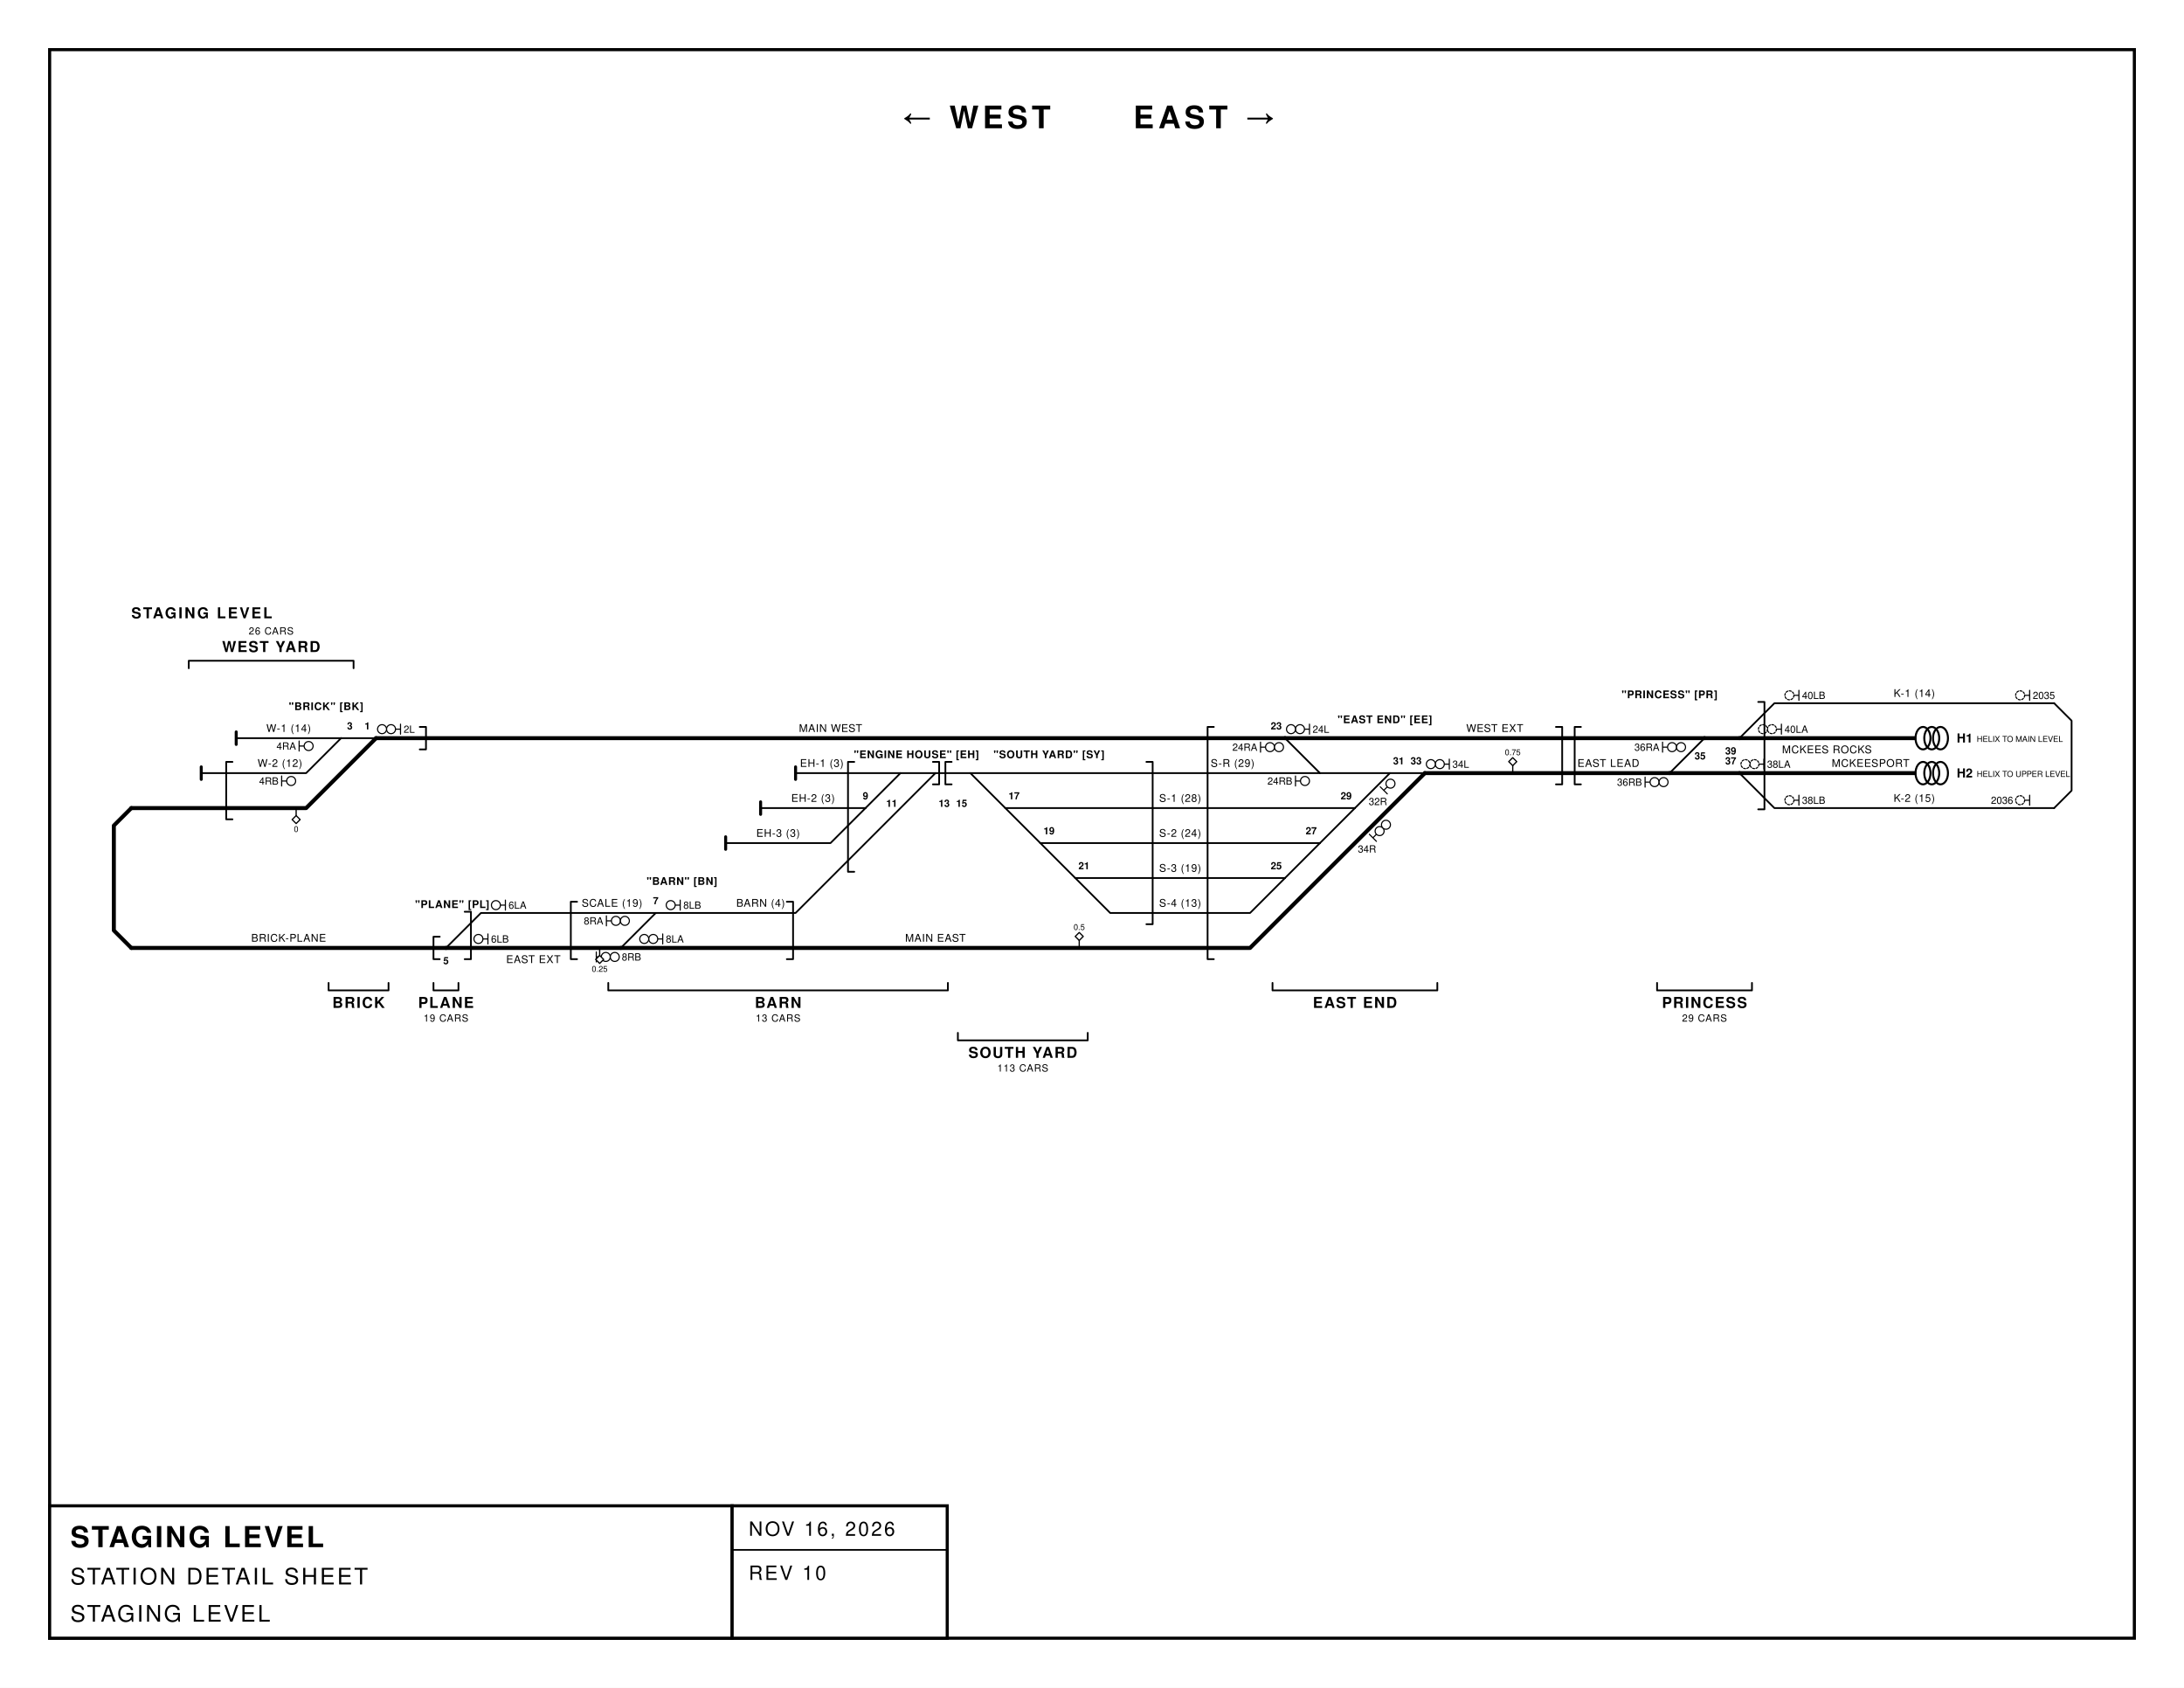
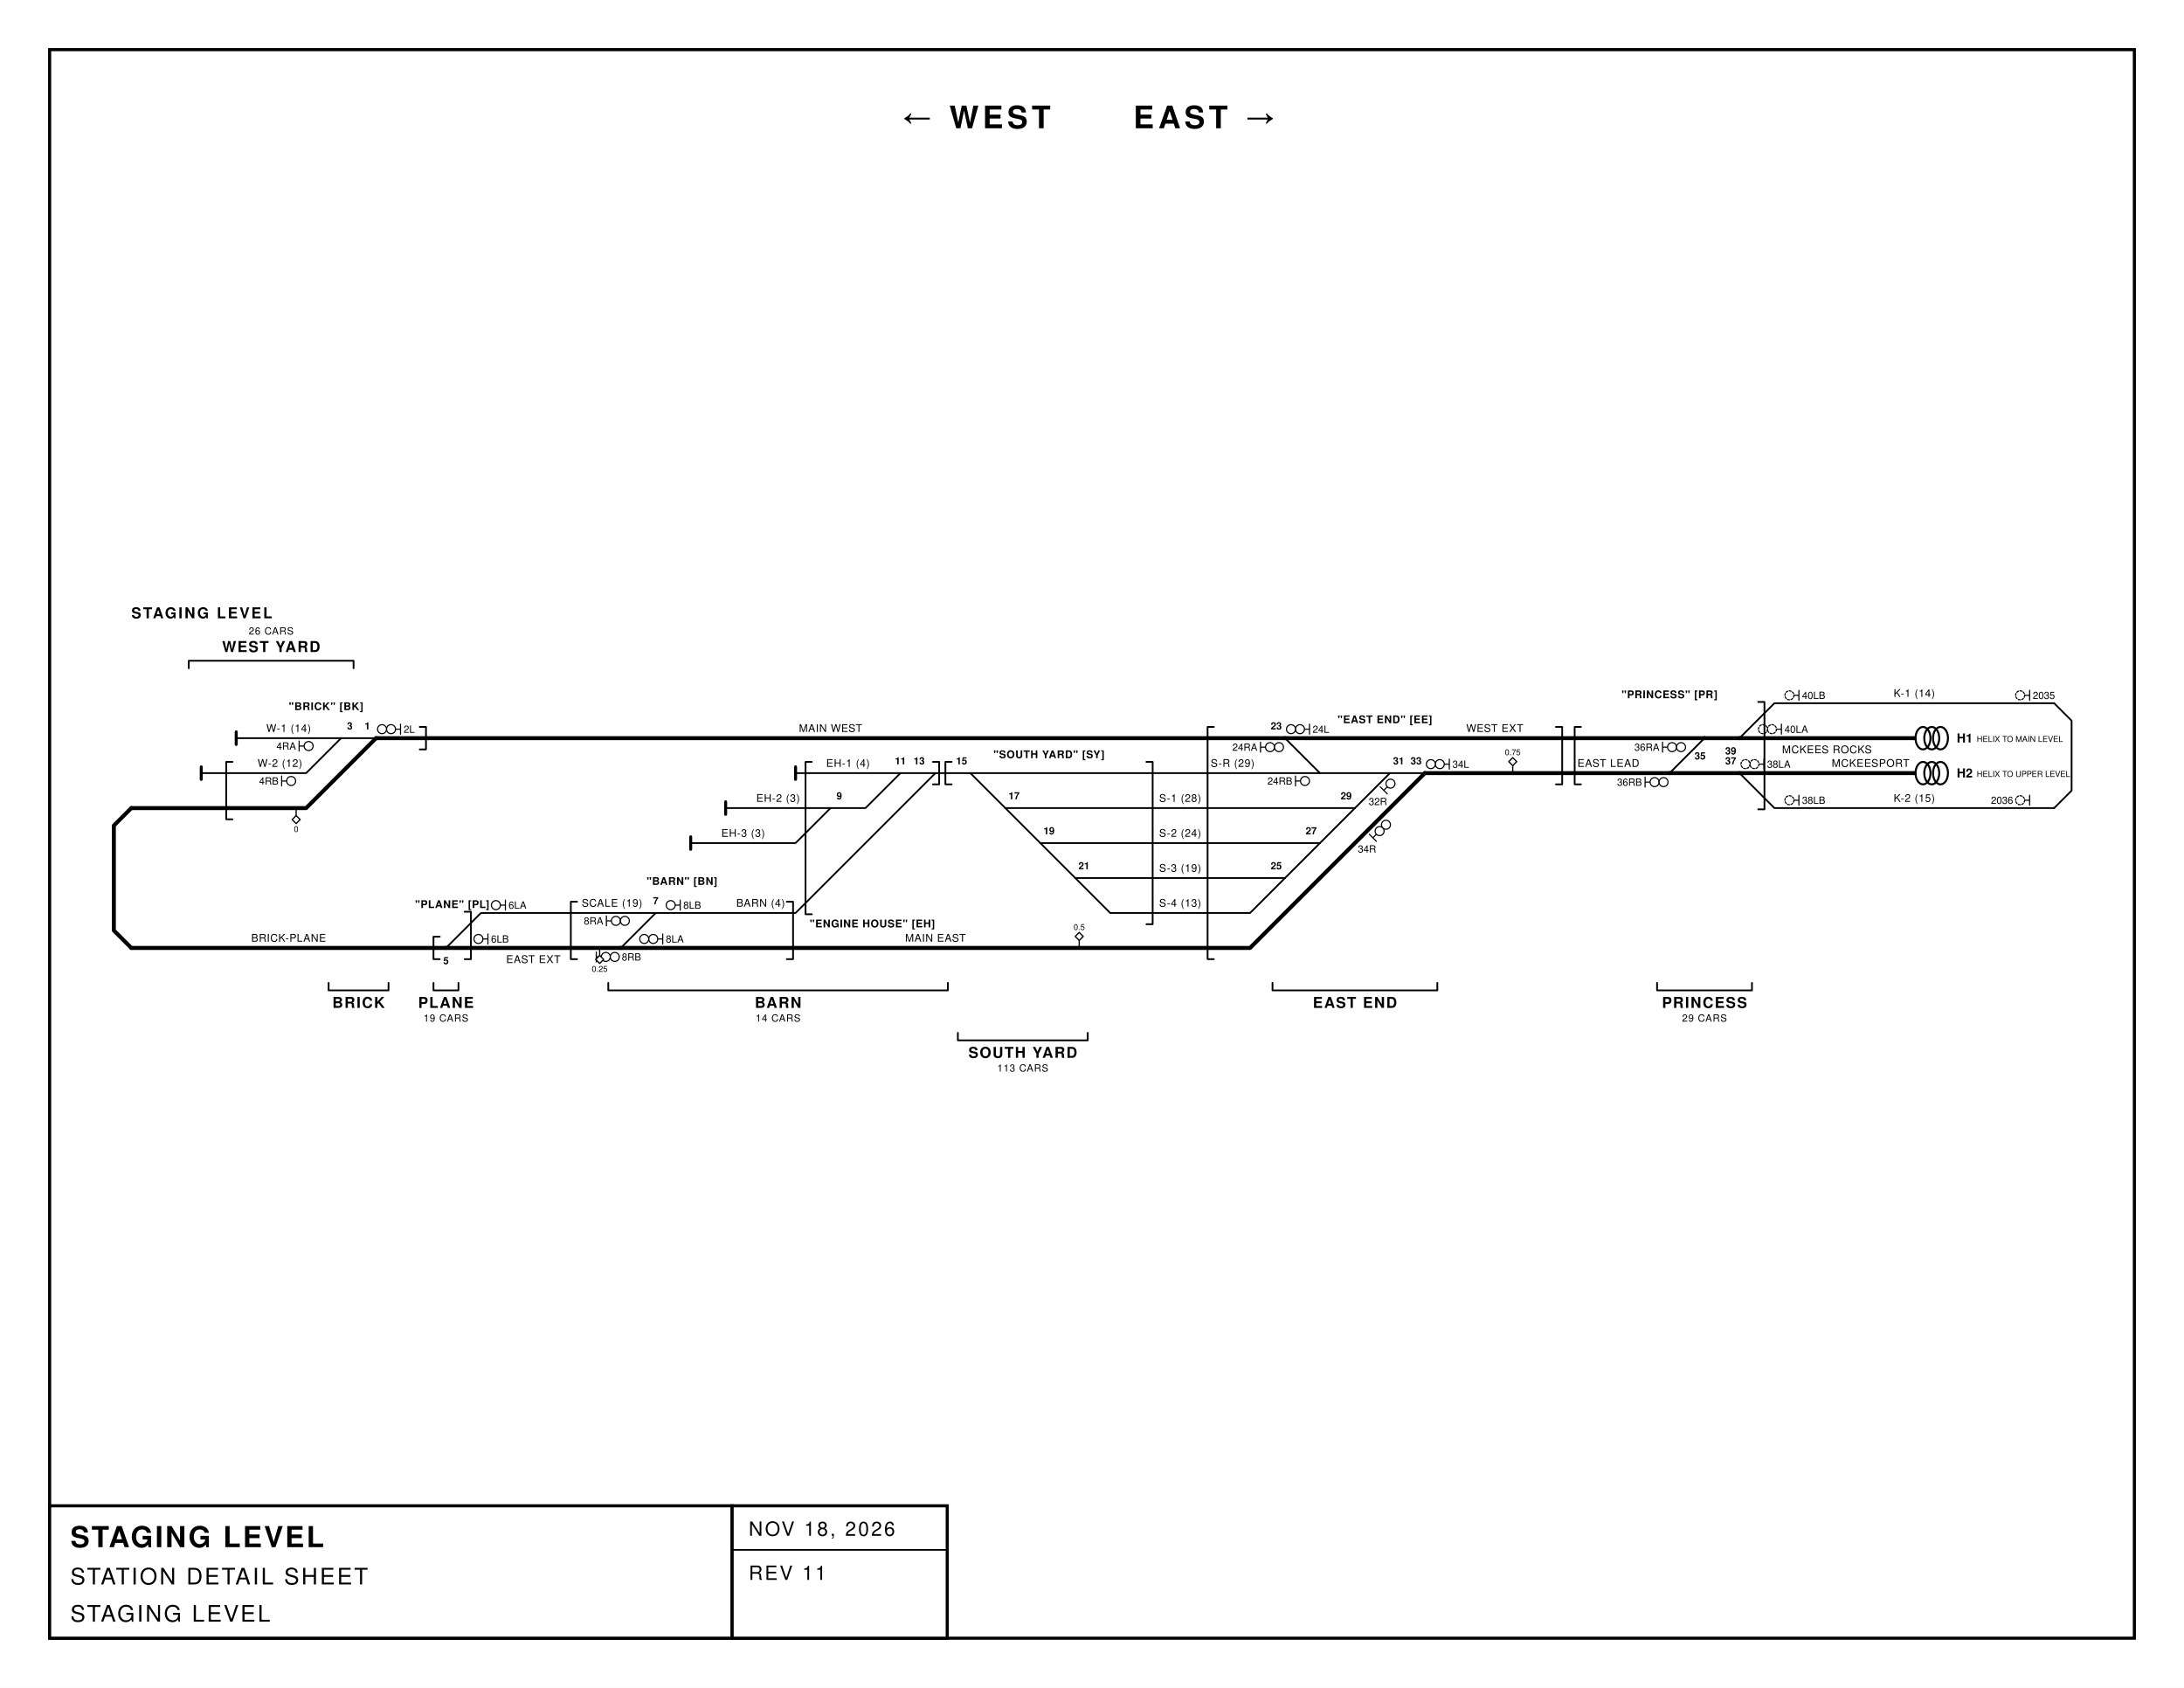
<svg xmlns="http://www.w3.org/2000/svg" viewBox="0 0 1056 816" width="1056" height="816" font-family="'Helvetica Neue',Helvetica,Arial,sans-serif">
  <rect width="1056" height="816" fill="#fff" />
  <rect x="24" y="24" width="1008" height="768" fill="none" stroke="#000" stroke-width="1.5" />
  <g transform="translate(63.5,296.5) scale(0.6037)" fill="none" stroke="#000" stroke-linecap="round" stroke-linejoin="round">
    <path d="M1008.0,128.0 L1036.0,128.0" stroke-width="1.4" />
    <path d="M952.0,128.0 L1008.0,128.0" stroke-width="1.4" />
    <path d="M1260.0,100.0 L1288.0,100.0" stroke-width="3.2" />
    <path d="M924.0,100.0 L1260.0,100.0" stroke-width="3.2" />
    <path d="M1232.0,128.0 L1260.0,100.0" stroke-width="1.4" />
    <path d="M1288.0,100.0 L1428.0,100.0" stroke-width="3.2" />
    <path d="M1288.0,100.0 L1316.0,72.0 L1540.0,72.0" stroke-width="1.4" />
    <path d="M1288.0,128.0 L1316.0,156.0 L1540.0,156.0" stroke-width="1.4" />
    <path d="M924.0,100.0 L952.0,128.0" stroke-width="1.4" />
    <path d="M924.0,212.0 L952.0,184.0" stroke-width="1.4" />
    <path d="M980.0,156.0 L1008.0,128.0" stroke-width="1.4" />
    <path d="M756.0,212.0 L784.0,240.0 L896.0,240.0 L924.0,212.0" stroke-width="1.4" />
    <path d="M756.0,212.0 L924.0,212.0" stroke-width="1.4" />
    <path d="M700.0,156.0 L728.0,184.0" stroke-width="1.4" />
    <path d="M700.0,156.0 L980.0,156.0" stroke-width="1.4" />
    <path d="M728.0,184.0 L756.0,212.0" stroke-width="1.4" />
    <path d="M1232.0,128.0 L1288.0,128.0" stroke-width="3.2" />
    <path d="M1288.0,128.0 L1428.0,128.0" stroke-width="3.2" />
    <path d="M952.0,184.0 L980.0,156.0" stroke-width="1.4" />
    <path d="M1036.0,128.0 L1232.0,128.0" stroke-width="3.2" />
    <path d="M728.0,184.0 L952.0,184.0" stroke-width="1.4" />
    <path d="M168.0,100.0 L196.0,100.0" stroke-width="1.4" />
    <path d="M252.0,268.0 L392.0,268.0" stroke-width="3.2" />
    <path d="M392.0,268.0 L896.0,268.0 L1036.0,128.0" stroke-width="3.2" />
    <path d="M0.0,268.0 L252.0,268.0" stroke-width="3.2" />
    <path d="M0.0,156.0 L140.0,156.0 L196.0,100.0" stroke-width="3.2" />
    <path d="M84.0,100.0 L168.0,100.0" stroke-width="1.4" />
    <path d="M56.0,128.0 L140.0,128.0 L168.0,100.0" stroke-width="1.4" />
    <path d="M252.0,268.0 L280.0,240.0 L420.0,240.0" stroke-width="1.4" />
    <path d="M420.0,240.0 L532.0,240.0 L644.0,128.0" stroke-width="1.4" />
    <path d="M644.0,128.0 L672.0,128.0" stroke-width="1.4" />
    <path d="M672.0,128.0 L952.0,128.0" stroke-width="1.4" />
    <path d="M672.0,128.0 L700.0,156.0" stroke-width="1.4" />
    <path d="M196.0,100.0 L924.0,100.0" stroke-width="3.2" />
    <path d="M616.0,128.0 L644.0,128.0" stroke-width="1.4" />
    <path d="M532.0,128.0 L616.0,128.0" stroke-width="1.4" />
-     <path d="M588.0,156.0 L616.0,128.0" stroke-width="1.4" />
-     <path d="M476.0,184.0 L560.0,184.0 L588.0,156.0" stroke-width="1.4" />
-     <path d="M504.0,156.0 L588.0,156.0" stroke-width="1.4" />
+     <path d="M560.0,156.0 L588.0,156.0 L616.0,128.0" stroke-width="1.4" />
+     <path d="M476.0,156.0 L560.0,156.0" stroke-width="1.4" />
+     <path d="M448.0,184.0 L532.0,184.0 L560.0,156.0" stroke-width="1.4" />
    <path d="M392.0,268.0 L420.0,240.0" stroke-width="1.4" />
    <path d="M1540.0,72.0 L1554.0,86.0 L1554.0,142.0 L1540.0,156.0" stroke-width="1.4" />
    <path d="M0.0,156.0 L-14.0,170.0 L-14.0,254.0 L0.0,268.0" stroke-width="3.2" />
    <ellipse cx="1435.0" cy="100.0" rx="6" ry="9" stroke-width="1.6" />
    <ellipse cx="1442.0" cy="100.0" rx="6" ry="9" stroke-width="1.6" />
    <ellipse cx="1449.0" cy="100.0" rx="6" ry="9" stroke-width="1.6" />
    <ellipse cx="1435.0" cy="128.0" rx="6" ry="9" stroke-width="1.6" />
    <ellipse cx="1442.0" cy="128.0" rx="6" ry="9" stroke-width="1.6" />
    <ellipse cx="1449.0" cy="128.0" rx="6" ry="9" stroke-width="1.6" />
    <path d="M84.0,95.0 L84.0,105.0" stroke-width="2.4" />
    <path d="M56.0,123.0 L56.0,133.0" stroke-width="2.4" />
    <path d="M532.0,123.0 L532.0,133.0" stroke-width="2.4" />
-     <path d="M476.0,179.0 L476.0,189.0" stroke-width="2.4" />
-     <path d="M504.0,151.0 L504.0,161.0" stroke-width="2.4" />
+     <path d="M476.0,151.0 L476.0,161.0" stroke-width="2.4" />
+     <path d="M448.0,179.0 L448.0,189.0" stroke-width="2.4" />
    <path d="M158.0,296 L158.0,302 L206.0,302 L206.0,296" stroke-width="1.4" />
    <path d="M46.0,44 L46.0,38 L178.0,38 L178.0,44" stroke-width="1.4" />
    <path d="M242.0,296 L242.0,302 L262.0,302 L262.0,296" stroke-width="1.4" />
    <path d="M382.0,296 L382.0,302 L654.0,302 L654.0,296" stroke-width="1.4" />
    <path d="M662.0,336 L662.0,342 L766.0,342 L766.0,336" stroke-width="1.4" />
    <path d="M914.0,296 L914.0,302 L1046.0,302 L1046.0,296" stroke-width="1.4" />
    <path d="M1222.0,296 L1222.0,302 L1298.0,302 L1298.0,296" stroke-width="1.4" />
    <path d="M215.6,88.8 L215.6,96.8 M215.6,92.8 L211.6,92.8" stroke-width="0.9" />
    <circle cx="208.0" cy="92.8" r="3.6" stroke-width="0.9" fill="#fff" />
    <circle cx="200.8" cy="92.8" r="3.6" stroke-width="0.9" fill="#fff" />
    <path d="M134.4,102.3 L134.4,110.3 M134.4,106.3 L138.4,106.3" stroke-width="0.9" />
    <circle cx="142.0" cy="106.3" r="3.6" stroke-width="0.9" fill="#fff" />
    <path d="M120.4,130.3 L120.4,138.3 M120.4,134.3 L124.4,134.3" stroke-width="0.9" />
    <circle cx="128.0" cy="134.3" r="3.6" stroke-width="0.9" fill="#fff" />
    <path d="M299.6,229.7 L299.6,237.7 M299.6,233.7 L295.6,233.7" stroke-width="0.9" />
    <circle cx="292.0" cy="233.7" r="3.6" stroke-width="0.9" fill="#fff" />
    <path d="M285.6,256.8 L285.6,264.8 M285.6,260.8 L281.6,260.8" stroke-width="0.9" />
    <circle cx="278.0" cy="260.8" r="3.6" stroke-width="0.9" fill="#fff" />
    <path d="M425.6,256.8 L425.6,264.8 M425.6,260.8 L421.6,260.8" stroke-width="0.9" />
    <circle cx="418.0" cy="260.8" r="3.6" stroke-width="0.9" fill="#fff" />
    <circle cx="410.8" cy="260.8" r="3.6" stroke-width="0.9" fill="#fff" />
    <path d="M439.6,229.7 L439.6,237.7 M439.6,233.7 L435.6,233.7" stroke-width="0.9" />
    <circle cx="432.0" cy="233.7" r="3.6" stroke-width="0.9" fill="#fff" />
    <path d="M380.5,242.3 L380.5,250.3 M380.5,246.3 L384.5,246.3" stroke-width="0.9" />
    <circle cx="388.1" cy="246.3" r="3.6" stroke-width="0.9" fill="#fff" />
    <circle cx="395.3" cy="246.3" r="3.6" stroke-width="0.9" fill="#fff" />
    <path d="M372.4,271.2 L372.4,279.2 M372.4,275.2 L376.4,275.2" stroke-width="0.9" />
    <circle cx="380.0" cy="275.2" r="3.6" stroke-width="0.9" fill="#fff" />
    <circle cx="387.2" cy="275.2" r="3.6" stroke-width="0.9" fill="#fff" />
    <path d="M943.6,88.8 L943.6,96.8 M943.6,92.8 L939.6,92.8" stroke-width="0.9" />
    <circle cx="936.0" cy="92.8" r="3.6" stroke-width="0.9" fill="#fff" />
    <circle cx="928.8" cy="92.8" r="3.6" stroke-width="0.9" fill="#fff" />
    <path d="M904.4,103.2 L904.4,111.2 M904.4,107.2 L908.4,107.2" stroke-width="0.9" />
    <circle cx="912.0" cy="107.2" r="3.6" stroke-width="0.9" fill="#fff" />
    <circle cx="919.2" cy="107.2" r="3.6" stroke-width="0.9" fill="#fff" />
    <path d="M932.4,130.3 L932.4,138.3 M932.4,134.3 L936.4,134.3" stroke-width="0.9" />
    <circle cx="940.0" cy="134.3" r="3.6" stroke-width="0.9" fill="#fff" />
    <g transform="translate(1003.1,141.8) rotate(-45.0)">
      <path d="M0,-4.0 L0,4.0 M0,0 L4.0,0" stroke-width="0.9" />
      <circle cx="7.6" cy="0" r="3.6" stroke-width="0.9" fill="#fff" />
    </g>
    <path d="M1055.6,116.8 L1055.6,124.8 M1055.6,120.8 L1051.6,120.8" stroke-width="0.9" />
    <circle cx="1048.0" cy="120.8" r="3.6" stroke-width="0.9" fill="#fff" />
    <circle cx="1040.8" cy="120.8" r="3.6" stroke-width="0.9" fill="#fff" />
    <g transform="translate(994.4,179.8) rotate(-45.0)">
      <path d="M0,-4.0 L0,4.0 M0,0 L4.0,0" stroke-width="0.9" />
      <circle cx="7.6" cy="0" r="3.6" stroke-width="0.9" fill="#fff" />
      <circle cx="14.8" cy="0" r="3.6" stroke-width="0.9" fill="#fff" />
    </g>
    <path d="M1226.4,103.2 L1226.4,111.2 M1226.4,107.2 L1230.4,107.2" stroke-width="0.9" />
    <circle cx="1234.0" cy="107.2" r="3.6" stroke-width="0.9" fill="#fff" />
    <circle cx="1241.2" cy="107.2" r="3.6" stroke-width="0.9" fill="#fff" />
    <path d="M1212.4,131.2 L1212.4,139.2 M1212.4,135.2 L1216.4,135.2" stroke-width="0.9" />
    <circle cx="1220.0" cy="135.2" r="3.6" stroke-width="0.9" fill="#fff" />
    <circle cx="1227.2" cy="135.2" r="3.6" stroke-width="0.9" fill="#fff" />
    <path d="M1307.6,116.8 L1307.6,124.8 M1307.6,120.8 L1303.6,120.8" stroke-width="0.9" />
    <circle cx="1300.0" cy="120.8" r="3.6" stroke-width="0.9" fill="#fff" stroke-dasharray="1.6 1.2" />
    <circle cx="1292.8" cy="120.8" r="3.6" stroke-width="0.9" fill="#fff" stroke-dasharray="1.6 1.2" />
    <path d="M1335.6,145.7 L1335.6,153.7 M1335.6,149.7 L1331.6,149.7" stroke-width="0.9" />
    <circle cx="1328.0" cy="149.7" r="3.6" stroke-width="0.9" fill="#fff" stroke-dasharray="1.6 1.2" />
    <path d="M1321.6,88.8 L1321.6,96.8 M1321.6,92.8 L1317.6,92.8" stroke-width="0.9" />
    <circle cx="1314.0" cy="92.8" r="3.6" stroke-width="0.9" fill="#fff" stroke-dasharray="1.6 1.2" />
    <circle cx="1306.8" cy="92.8" r="3.6" stroke-width="0.9" fill="#fff" stroke-dasharray="1.6 1.2" />
    <path d="M1335.6,61.7 L1335.6,69.7 M1335.6,65.7 L1331.6,65.7" stroke-width="0.9" />
    <circle cx="1328.0" cy="65.7" r="3.6" stroke-width="0.9" fill="#fff" stroke-dasharray="1.6 1.2" />
    <path d="M1520.4,61.7 L1520.4,69.7 M1520.4,65.7 L1516.4,65.7" stroke-width="0.9" />
    <circle cx="1512.8" cy="65.7" r="3.6" stroke-width="0.9" fill="#fff" stroke-dasharray="1.6 1.2" />
    <path d="M1520.4,145.7 L1520.4,153.7 M1520.4,149.7 L1516.4,149.7" stroke-width="0.9" />
    <circle cx="1512.8" cy="149.7" r="3.6" stroke-width="0.9" fill="#fff" stroke-dasharray="1.6 1.2" />
    <path d="M81.0,119.0 L76.0,119.0 L76.0,165.0 L81.0,165.0" stroke-width="1.4" />
    <path d="M231.0,91.0 L236.0,91.0 L236.0,109.0 L231.0,109.0" stroke-width="1.4" />
    <path d="M247.0,259.0 L242.0,259.0 L242.0,277.0 L247.0,277.0" stroke-width="1.4" />
    <path d="M267.0,239.0 L272.0,239.0 L272.0,277.0 L267.0,277.0" stroke-width="1.4" />
    <path d="M357.0,231.0 L352.0,231.0 L352.0,277.0 L357.0,277.0" stroke-width="1.4" />
    <path d="M525.0,231.0 L530.0,231.0 L530.0,277.0 L525.0,277.0" stroke-width="1.4" />
    <path d="M657.0,119.0 L652.0,119.0 L652.0,137.0 L657.0,137.0" stroke-width="1.4" />
    <path d="M813.0,119.0 L818.0,119.0 L818.0,249.0 L813.0,249.0" stroke-width="1.4" />
    <path d="M867.0,91.0 L862.0,91.0 L862.0,277.0 L867.0,277.0" stroke-width="1.4" />
    <path d="M1141.0,91.0 L1146.0,91.0 L1146.0,137.0 L1141.0,137.0" stroke-width="1.4" />
    <path d="M1161.0,91.0 L1156.0,91.0 L1156.0,137.0 L1161.0,137.0" stroke-width="1.4" />
    <path d="M1303.0,71.0 L1308.0,71.0 L1308.0,157.0 L1303.0,157.0" stroke-width="1.4" />
-     <path d="M579.0,119.0 L574.0,119.0 L574.0,207.0 L579.0,207.0" stroke-width="1.4" />
+     <path d="M545.0,119.0 L540.0,119.0 L540.0,241.0 L545.0,241.0" stroke-width="1.4" />
    <path d="M642.0,119.0 L647.0,119.0 L647.0,137.0 L642.0,137.0" stroke-width="1.4" />
    <path d="M375.1,268.0 L375.1,274.0" stroke-width="1" />
    <path d="M375.1,274.0 L378.3,277.2 L375.1,280.4 L371.9,277.2 Z" stroke-width="1" fill="#fff" />
    <path d="M132.0,156.0 L132.0,162.0" stroke-width="1" />
    <path d="M132.0,162.0 L135.2,165.2 L132.0,168.4 L128.8,165.2 Z" stroke-width="1" fill="#fff" />
    <path d="M1106.4,128.0 L1106.4,122.0" stroke-width="1" />
    <path d="M1106.4,115.6 L1109.6,118.8 L1106.4,122.0 L1103.2,118.8 Z" stroke-width="1" fill="#fff" />
    <path d="M759.2,268.0 L759.2,262.0" stroke-width="1" />
    <path d="M759.2,255.6 L762.4,258.8 L759.2,262.0 L756.0,258.8 Z" stroke-width="1" fill="#fff" />
    <text x="0.0" y="4.0" font-size="12" text-anchor="start" font-weight="bold" fill="#000" stroke="none" letter-spacing="1.5">STAGING LEVEL</text>
    <text x="1462.0" y="103.5" font-size="10" text-anchor="start" font-weight="bold" fill="#000" stroke="none">H1</text>
    <text x="1478.0" y="103.0" font-size="6.5" text-anchor="start" font-weight="normal" fill="#000" stroke="none">HELIX TO MAIN LEVEL</text>
    <text x="1462.0" y="131.5" font-size="10" text-anchor="start" font-weight="bold" fill="#000" stroke="none">H2</text>
    <text x="1478.0" y="131.0" font-size="6.5" text-anchor="start" font-weight="normal" fill="#000" stroke="none">HELIX TO UPPER LEVEL</text>
    <text x="182.0" y="316.0" font-size="12" text-anchor="middle" font-weight="bold" fill="#000" stroke="none" letter-spacing="1">BRICK</text>
    <text x="112.0" y="31.0" font-size="12" text-anchor="middle" font-weight="bold" fill="#000" stroke="none" letter-spacing="1">WEST YARD</text>
    <text x="112.0" y="17.0" font-size="8" text-anchor="middle" font-weight="normal" fill="#000" stroke="none" letter-spacing="0.5">26 CARS</text>
    <text x="252.0" y="316.0" font-size="12" text-anchor="middle" font-weight="bold" fill="#000" stroke="none" letter-spacing="1">PLANE</text>
    <text x="252.0" y="327.0" font-size="8" text-anchor="middle" font-weight="normal" fill="#000" stroke="none" letter-spacing="0.5">19 CARS</text>
    <text x="518.0" y="316.0" font-size="12" text-anchor="middle" font-weight="bold" fill="#000" stroke="none" letter-spacing="1">BARN</text>
-     <text x="518.0" y="327.0" font-size="8" text-anchor="middle" font-weight="normal" fill="#000" stroke="none" letter-spacing="0.5">13 CARS</text>
+     <text x="518.0" y="327.0" font-size="8" text-anchor="middle" font-weight="normal" fill="#000" stroke="none" letter-spacing="0.5">14 CARS</text>
    <text x="714.0" y="356.0" font-size="12" text-anchor="middle" font-weight="bold" fill="#000" stroke="none" letter-spacing="1">SOUTH YARD</text>
    <text x="714.0" y="367.0" font-size="8" text-anchor="middle" font-weight="normal" fill="#000" stroke="none" letter-spacing="0.5">113 CARS</text>
    <text x="980.0" y="316.0" font-size="12" text-anchor="middle" font-weight="bold" fill="#000" stroke="none" letter-spacing="1">EAST END</text>
    <text x="1260.0" y="316.0" font-size="12" text-anchor="middle" font-weight="bold" fill="#000" stroke="none" letter-spacing="1">PRINCESS</text>
    <text x="1260.0" y="327.0" font-size="8" text-anchor="middle" font-weight="normal" fill="#000" stroke="none" letter-spacing="0.5">29 CARS</text>
    <text x="1358.0" y="112.1" font-size="8.5" text-anchor="middle" font-weight="normal" fill="#000" stroke="none" letter-spacing="0.4">MCKEES ROCKS</text>
    <text x="131.9" y="109.2" font-size="8" text-anchor="end" font-weight="normal" fill="#000" stroke="none">4RA</text>
    <text x="288.1" y="263.7" font-size="8" text-anchor="start" font-weight="normal" fill="#000" stroke="none">6LB</text>
    <text x="322.0" y="280.1" font-size="8.5" text-anchor="middle" font-weight="normal" fill="#000" stroke="none" letter-spacing="0.4">EAST EXT</text>
    <text x="428.1" y="263.7" font-size="8" text-anchor="start" font-weight="normal" fill="#000" stroke="none">8LA</text>
    <text x="378.0" y="249.2" font-size="8" text-anchor="end" font-weight="normal" fill="#000" stroke="none">8RA</text>
    <text x="375.1" y="287.1" font-size="6.5" text-anchor="middle" font-weight="normal" fill="#000" stroke="none">0.25</text>
    <text x="392.8" y="278.1" font-size="8" text-anchor="start" font-weight="normal" fill="#000" stroke="none">8RB</text>
    <text x="1223.9" y="110.1" font-size="8" text-anchor="end" font-weight="normal" fill="#000" stroke="none">36RA</text>
    <text x="1324.1" y="95.7" font-size="8" text-anchor="start" font-weight="normal" fill="#000" stroke="none">40LA</text>
    <text x="840.0" y="235.0" font-size="8.5" text-anchor="middle" font-weight="normal" fill="#000" stroke="none" letter-spacing="0.4">S-4 (13)</text>
    <text x="119.0" y="123.0" font-size="8.5" text-anchor="middle" font-weight="normal" fill="#000" stroke="none" letter-spacing="0.4">W-2 (12)</text>
    <text x="901.9" y="110.1" font-size="8" text-anchor="end" font-weight="normal" fill="#000" stroke="none">24RA</text>
    <text x="998.4" y="153.6" font-size="8" text-anchor="middle" font-weight="normal" fill="#000" stroke="none">32R</text>
    <text x="1310.1" y="123.7" font-size="8" text-anchor="start" font-weight="normal" fill="#000" stroke="none">38LA</text>
    <text x="1338.1" y="152.6" font-size="8" text-anchor="start" font-weight="normal" fill="#000" stroke="none">38LB</text>
    <text x="1507.2" y="152.6" font-size="8" text-anchor="end" font-weight="normal" fill="#000" stroke="none">2036</text>
    <text x="1393.0" y="123.0" font-size="8.5" text-anchor="middle" font-weight="normal" fill="#000" stroke="none" letter-spacing="0.4">MCKEESPORT</text>
-     <text x="553.0" y="123.0" font-size="8.5" text-anchor="middle" font-weight="normal" fill="#000" stroke="none" letter-spacing="0.4">EH-1 (3)</text>
    <text x="218.1" y="95.7" font-size="8" text-anchor="start" font-weight="normal" fill="#000" stroke="none">2L</text>
    <text x="117.9" y="137.2" font-size="8" text-anchor="end" font-weight="normal" fill="#000" stroke="none">4RB</text>
    <text x="302.1" y="236.6" font-size="8" text-anchor="start" font-weight="normal" fill="#000" stroke="none">6LA</text>
    <text x="442.1" y="236.6" font-size="8" text-anchor="start" font-weight="normal" fill="#000" stroke="none">8LB</text>
    <text x="946.1" y="95.7" font-size="8" text-anchor="start" font-weight="normal" fill="#000" stroke="none">24L</text>
    <text x="929.9" y="137.2" font-size="8" text-anchor="end" font-weight="normal" fill="#000" stroke="none">24RB</text>
    <text x="1058.1" y="123.7" font-size="8" text-anchor="start" font-weight="normal" fill="#000" stroke="none">34L</text>
    <text x="1209.9" y="138.1" font-size="8" text-anchor="end" font-weight="normal" fill="#000" stroke="none">36RB</text>
    <text x="1338.1" y="68.6" font-size="8" text-anchor="start" font-weight="normal" fill="#000" stroke="none">40LB</text>
    <text x="1522.9" y="68.6" font-size="8" text-anchor="start" font-weight="normal" fill="#000" stroke="none">2035</text>
    <text x="973.0" y="149.0" font-size="8" text-anchor="middle" font-weight="bold" fill="#000" stroke="none">29</text>
    <text x="252.0" y="281.0" font-size="8" text-anchor="middle" font-weight="bold" fill="#000" stroke="none">5</text>
    <text x="420.0" y="233.0" font-size="8" text-anchor="middle" font-weight="bold" fill="#000" stroke="none">7</text>
    <text x="385.0" y="235.0" font-size="8.5" text-anchor="middle" font-weight="normal" fill="#000" stroke="none" letter-spacing="0.4">SCALE (19)</text>
    <text x="1183.0" y="123.0" font-size="8.5" text-anchor="middle" font-weight="normal" fill="#000" stroke="none" letter-spacing="0.4">EAST LEAD</text>
    <text x="126.0" y="95.0" font-size="8.5" text-anchor="middle" font-weight="normal" fill="#000" stroke="none" letter-spacing="0.4">W-1 (14)</text>
-     <text x="546.0" y="151.0" font-size="8.5" text-anchor="middle" font-weight="normal" fill="#000" stroke="none" letter-spacing="0.4">EH-2 (3)</text>
+     <text x="574.0" y="123.0" font-size="8.5" text-anchor="middle" font-weight="normal" fill="#000" stroke="none" letter-spacing="0.4">EH-1 (4)</text>
+     <text x="518.0" y="151.0" font-size="8.5" text-anchor="middle" font-weight="normal" fill="#000" stroke="none" letter-spacing="0.4">EH-2 (3)</text>
    <text x="132.0" y="175.1" font-size="6.5" text-anchor="middle" font-weight="normal" fill="#000" stroke="none">0</text>
    <text x="917.0" y="205.0" font-size="8" text-anchor="middle" font-weight="bold" fill="#000" stroke="none">25</text>
    <text x="945.0" y="177.0" font-size="8" text-anchor="middle" font-weight="bold" fill="#000" stroke="none">27</text>
-     <text x="628.8" y="116.0" font-size="8.5" text-anchor="middle" font-weight="bold" fill="#000" stroke="none" letter-spacing="0.4">"ENGINE HOUSE" [EH]</text>
-     <text x="609.0" y="155.0" font-size="8" text-anchor="middle" font-weight="bold" fill="#000" stroke="none">11</text>
+     <text x="593.5" y="251.5" font-size="8.5" text-anchor="middle" font-weight="bold" fill="#000" stroke="none" letter-spacing="0.4">"ENGINE HOUSE" [EH]</text>
    <text x="504.0" y="235.0" font-size="8.5" text-anchor="middle" font-weight="normal" fill="#000" stroke="none" letter-spacing="0.4">BARN (4)</text>
-     <text x="588.0" y="149.0" font-size="8" text-anchor="middle" font-weight="bold" fill="#000" stroke="none">9</text>
    <text x="257.0" y="236.0" font-size="8.5" text-anchor="middle" font-weight="bold" fill="#000" stroke="none" letter-spacing="0.4">"PLANE" [PL]</text>
-     <text x="735.0" y="116.0" font-size="8.5" text-anchor="middle" font-weight="bold" fill="#000" stroke="none" letter-spacing="0.4">"SOUTH YARD" [SY]</text>
-     <text x="882.0" y="123.0" font-size="8.5" text-anchor="middle" font-weight="normal" fill="#000" stroke="none" letter-spacing="0.4">S-R (29)</text>
    <text x="1092.0" y="95.0" font-size="8.5" text-anchor="middle" font-weight="normal" fill="#000" stroke="none" letter-spacing="0.4">WEST EXT</text>
    <text x="1428.0" y="151.0" font-size="8.5" text-anchor="middle" font-weight="normal" fill="#000" stroke="none" letter-spacing="0.4">K-2 (15)</text>
    <text x="989.7" y="191.6" font-size="8" text-anchor="middle" font-weight="normal" fill="#000" stroke="none">34R</text>
-     <text x="665.0" y="155.0" font-size="8" text-anchor="middle" font-weight="bold" fill="#000" stroke="none">15</text>
-     <text x="651.0" y="155.0" font-size="8" text-anchor="middle" font-weight="bold" fill="#000" stroke="none">13</text>
    <text x="1281.0" y="113.0" font-size="8" text-anchor="middle" font-weight="bold" fill="#000" stroke="none">39</text>
+     <text x="735.0" y="116.0" font-size="8.5" text-anchor="middle" font-weight="bold" fill="#000" stroke="none" letter-spacing="0.4">"SOUTH YARD" [SY]</text>
+     <text x="882.0" y="123.0" font-size="8.5" text-anchor="middle" font-weight="normal" fill="#000" stroke="none" letter-spacing="0.4">S-R (29)</text>
    <text x="1428.0" y="67.0" font-size="8.5" text-anchor="middle" font-weight="normal" fill="#000" stroke="none" letter-spacing="0.4">K-1 (14)</text>
    <text x="840.0" y="207.0" font-size="8.5" text-anchor="middle" font-weight="normal" fill="#000" stroke="none" letter-spacing="0.4">S-3 (19)</text>
-     <text x="518.0" y="179.0" font-size="8.5" text-anchor="middle" font-weight="normal" fill="#000" stroke="none" letter-spacing="0.4">EH-3 (3)</text>
+     <text x="490.0" y="179.0" font-size="8.5" text-anchor="middle" font-weight="normal" fill="#000" stroke="none" letter-spacing="0.4">EH-3 (3)</text>
    <text x="1015.0" y="121.0" font-size="8" text-anchor="middle" font-weight="bold" fill="#000" stroke="none">31</text>
    <text x="1029.0" y="121.0" font-size="8" text-anchor="middle" font-weight="bold" fill="#000" stroke="none">33</text>
    <text x="917.0" y="93.0" font-size="8" text-anchor="middle" font-weight="bold" fill="#000" stroke="none">23</text>
+     <text x="631.0" y="121.0" font-size="8" text-anchor="middle" font-weight="bold" fill="#000" stroke="none">13</text>
+     <text x="616.0" y="121.0" font-size="8" text-anchor="middle" font-weight="bold" fill="#000" stroke="none">11</text>
    <text x="156.0" y="77.5" font-size="8.5" text-anchor="middle" font-weight="bold" fill="#000" stroke="none" letter-spacing="0.4">"BRICK" [BK]</text>
    <text x="441.0" y="217.5" font-size="8.5" text-anchor="middle" font-weight="bold" fill="#000" stroke="none" letter-spacing="0.4">"BARN" [BN]</text>
    <text x="644.0" y="263.0" font-size="8.5" text-anchor="middle" font-weight="normal" fill="#000" stroke="none" letter-spacing="0.4">MAIN EAST</text>
    <text x="126.0" y="263.0" font-size="8.5" text-anchor="middle" font-weight="normal" fill="#000" stroke="none" letter-spacing="0.4">BRICK-PLANE</text>
-     <text x="560.0" y="95.0" font-size="8.5" text-anchor="middle" font-weight="normal" fill="#000" stroke="none" letter-spacing="0.4">MAIN WEST</text>
    <text x="707.0" y="149.0" font-size="8" text-anchor="middle" font-weight="bold" fill="#000" stroke="none">17</text>
    <text x="763.0" y="205.0" font-size="8" text-anchor="middle" font-weight="bold" fill="#000" stroke="none">21</text>
    <text x="1281.0" y="121.0" font-size="8" text-anchor="middle" font-weight="bold" fill="#000" stroke="none">37</text>
    <text x="735.0" y="177.0" font-size="8" text-anchor="middle" font-weight="bold" fill="#000" stroke="none">19</text>
    <text x="189.0" y="93.0" font-size="8" text-anchor="middle" font-weight="bold" fill="#000" stroke="none">1</text>
    <text x="1004.0" y="88.0" font-size="8.5" text-anchor="middle" font-weight="bold" fill="#000" stroke="none" letter-spacing="0.4">"EAST END" [EE]</text>
+     <text x="560.0" y="95.0" font-size="8.5" text-anchor="middle" font-weight="normal" fill="#000" stroke="none" letter-spacing="0.4">MAIN WEST</text>
    <text x="175.0" y="93.0" font-size="8" text-anchor="middle" font-weight="bold" fill="#000" stroke="none">3</text>
+     <text x="665.0" y="121.0" font-size="8" text-anchor="middle" font-weight="bold" fill="#000" stroke="none">15</text>
    <text x="1252.0" y="117.0" font-size="8" text-anchor="start" font-weight="bold" fill="#000" stroke="none">35</text>
    <text x="840.0" y="151.0" font-size="8.5" text-anchor="middle" font-weight="normal" fill="#000" stroke="none" letter-spacing="0.4">S-1 (28)</text>
    <text x="840.0" y="179.0" font-size="8.5" text-anchor="middle" font-weight="normal" fill="#000" stroke="none" letter-spacing="0.4">S-2 (24)</text>
+     <text x="567.0" y="149.0" font-size="8" text-anchor="middle" font-weight="bold" fill="#000" stroke="none">9</text>
    <text x="1232.0" y="68.0" font-size="8.5" text-anchor="middle" font-weight="bold" fill="#000" stroke="none" letter-spacing="0.4">"PRINCESS" [PR]</text>
    <text x="1106.4" y="113.6" font-size="6.5" text-anchor="middle" font-weight="normal" fill="#000" stroke="none">0.75</text>
    <text x="759.2" y="253.6" font-size="6.5" text-anchor="middle" font-weight="normal" fill="#000" stroke="none">0.5</text>
  </g>
  <text x="508.0" y="62" font-size="15" text-anchor="end" font-weight="bold" letter-spacing="2">← WEST</text>
  <text x="548.0" y="62" font-size="15" text-anchor="start" font-weight="bold" letter-spacing="2">EAST →</text>
  <rect x="24" y="728" width="330" height="64" fill="#fff" stroke="#000" stroke-width="1.5" />
  <text x="34" y="748" font-size="14" font-weight="bold" letter-spacing="1">STAGING LEVEL</text>
  <text x="34" y="766" font-size="11" font-weight="normal" letter-spacing="1">STATION DETAIL SHEET</text>
  <text x="34" y="784" font-size="11" font-weight="normal" letter-spacing="1">STAGING LEVEL</text>
  <rect x="354" y="728" width="104" height="64" fill="#fff" stroke="#000" stroke-width="1.5" />
-   <text x="362" y="742.5" font-size="9.5" letter-spacing="1">NOV 16, 2026</text>
+   <text x="362" y="742.5" font-size="9.5" letter-spacing="1">NOV 18, 2026</text>
  <path d="M354,749.3 L458,749.3" stroke="#000" stroke-width="0.8" />
-   <text x="362" y="763.8" font-size="9.5" letter-spacing="1">REV 10</text>
+   <text x="362" y="763.8" font-size="9.5" letter-spacing="1">REV 11</text>
</svg>
